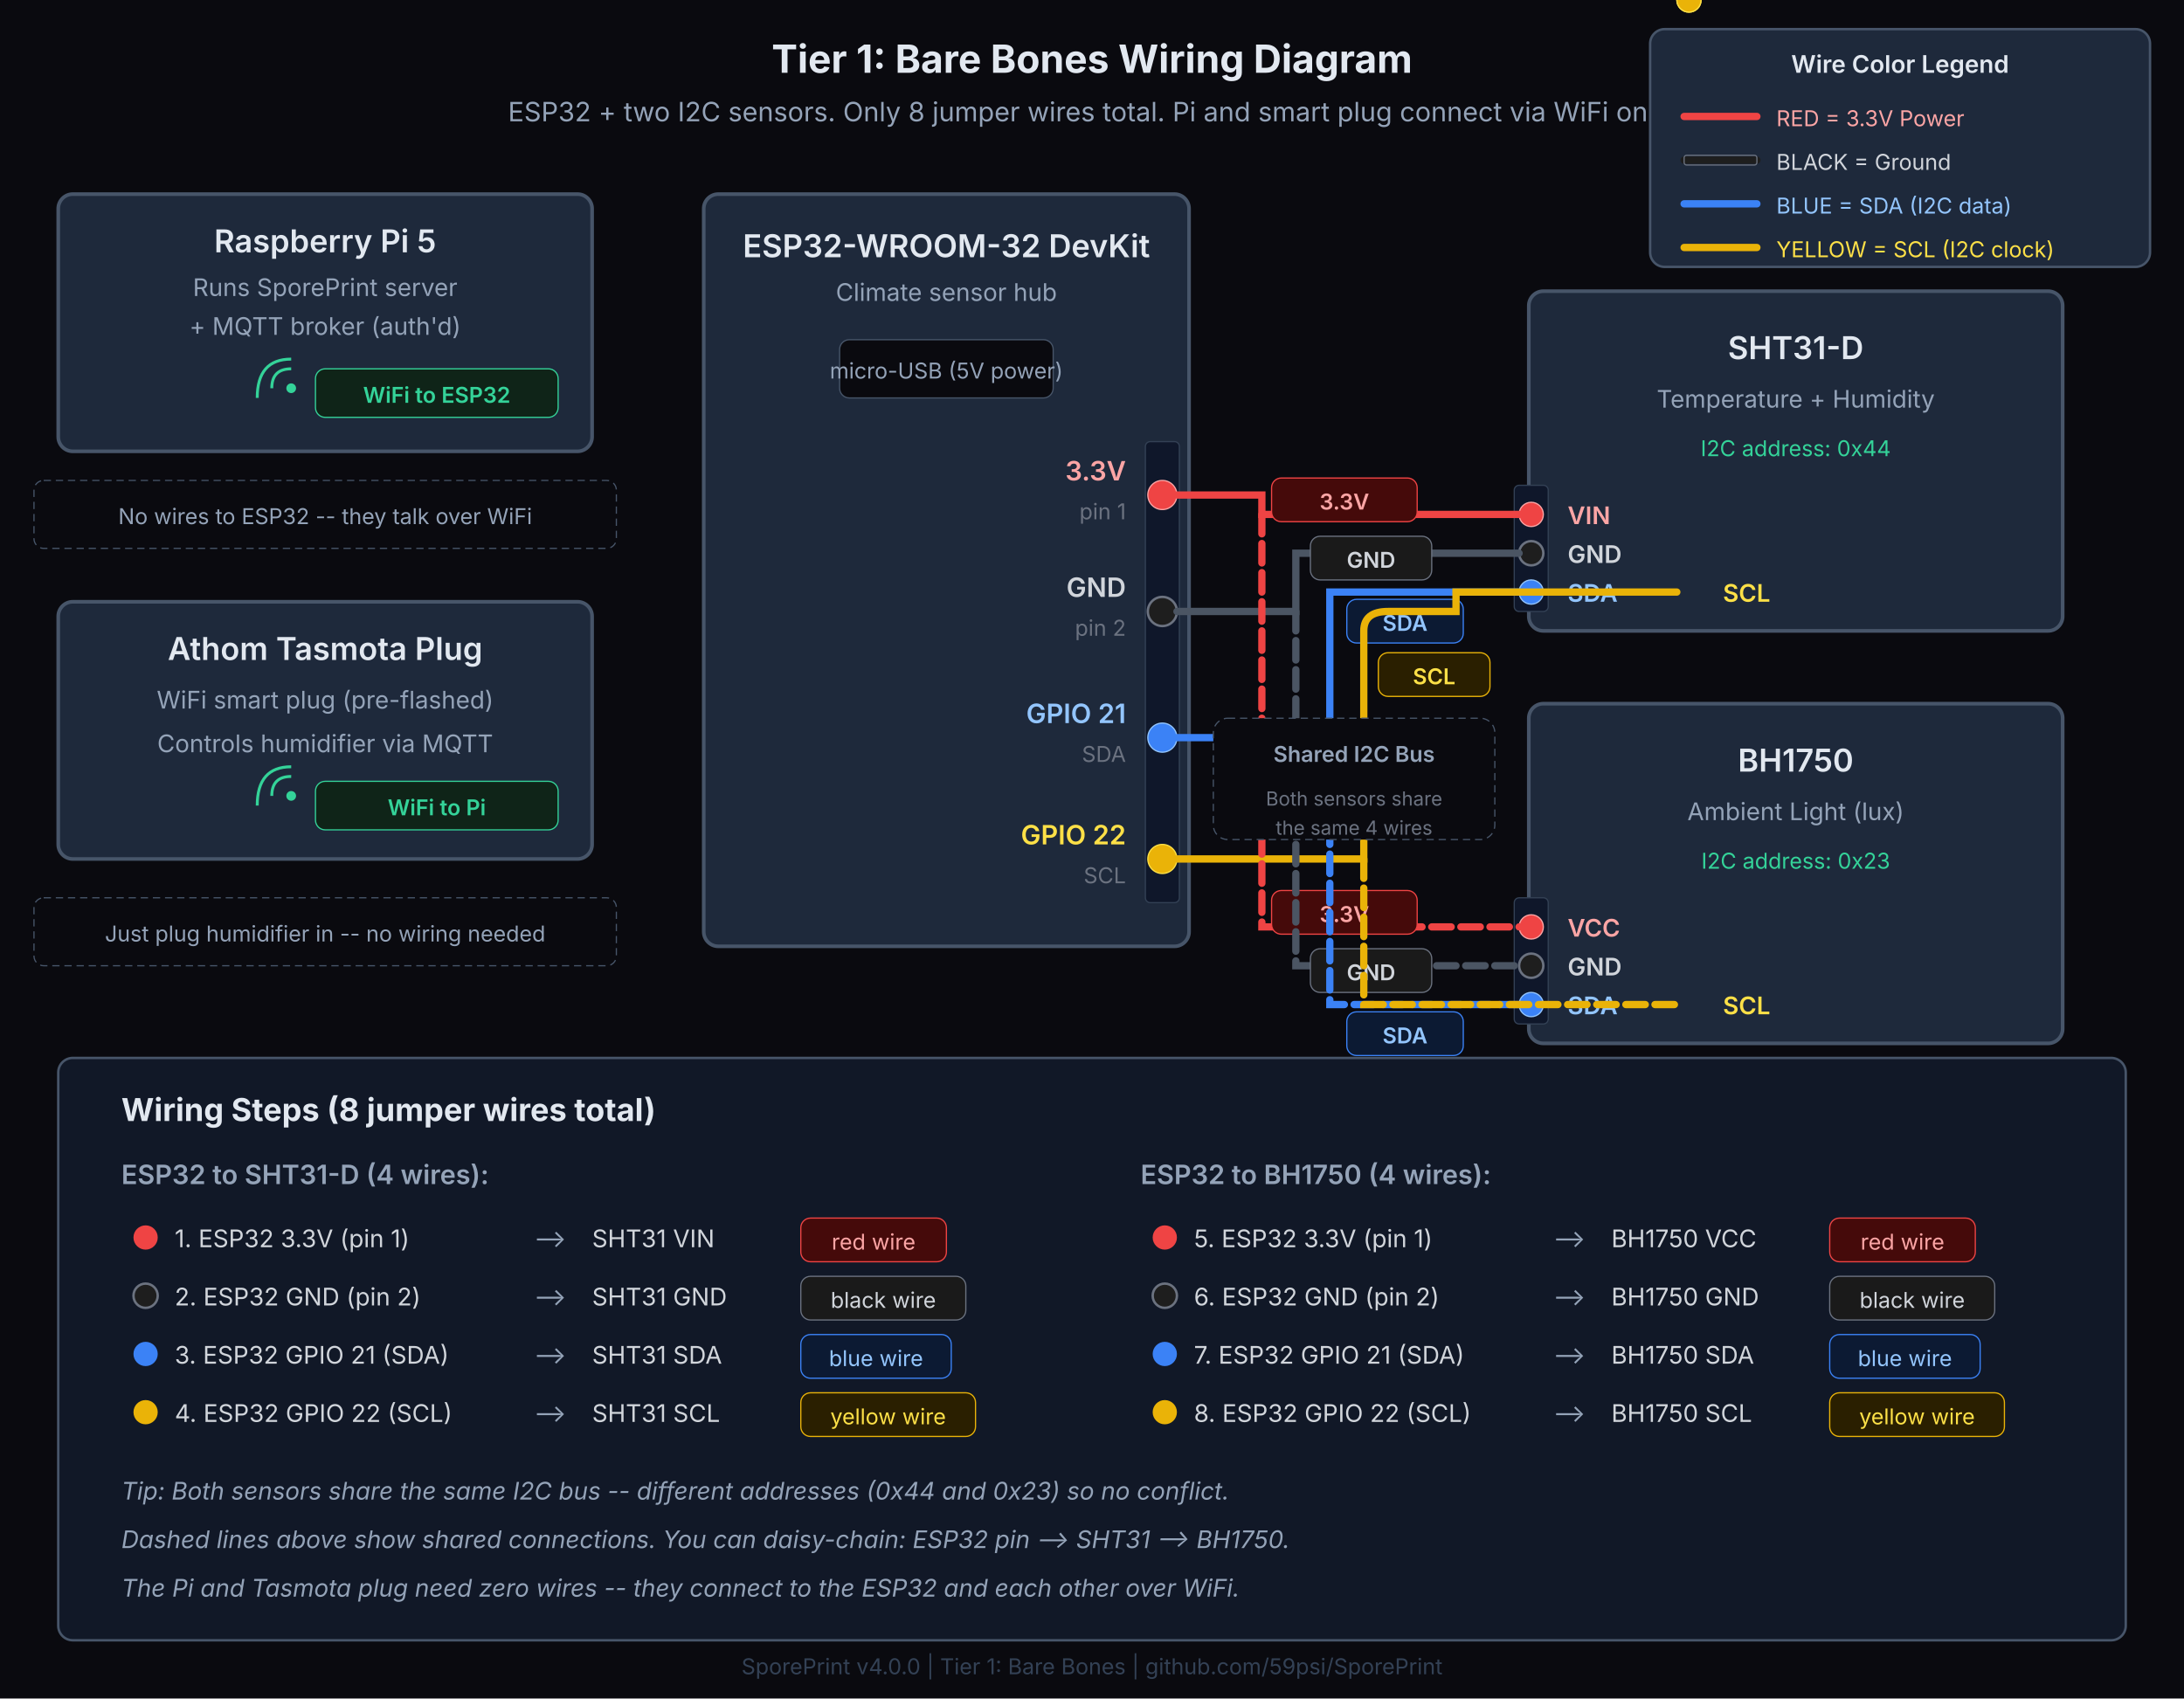
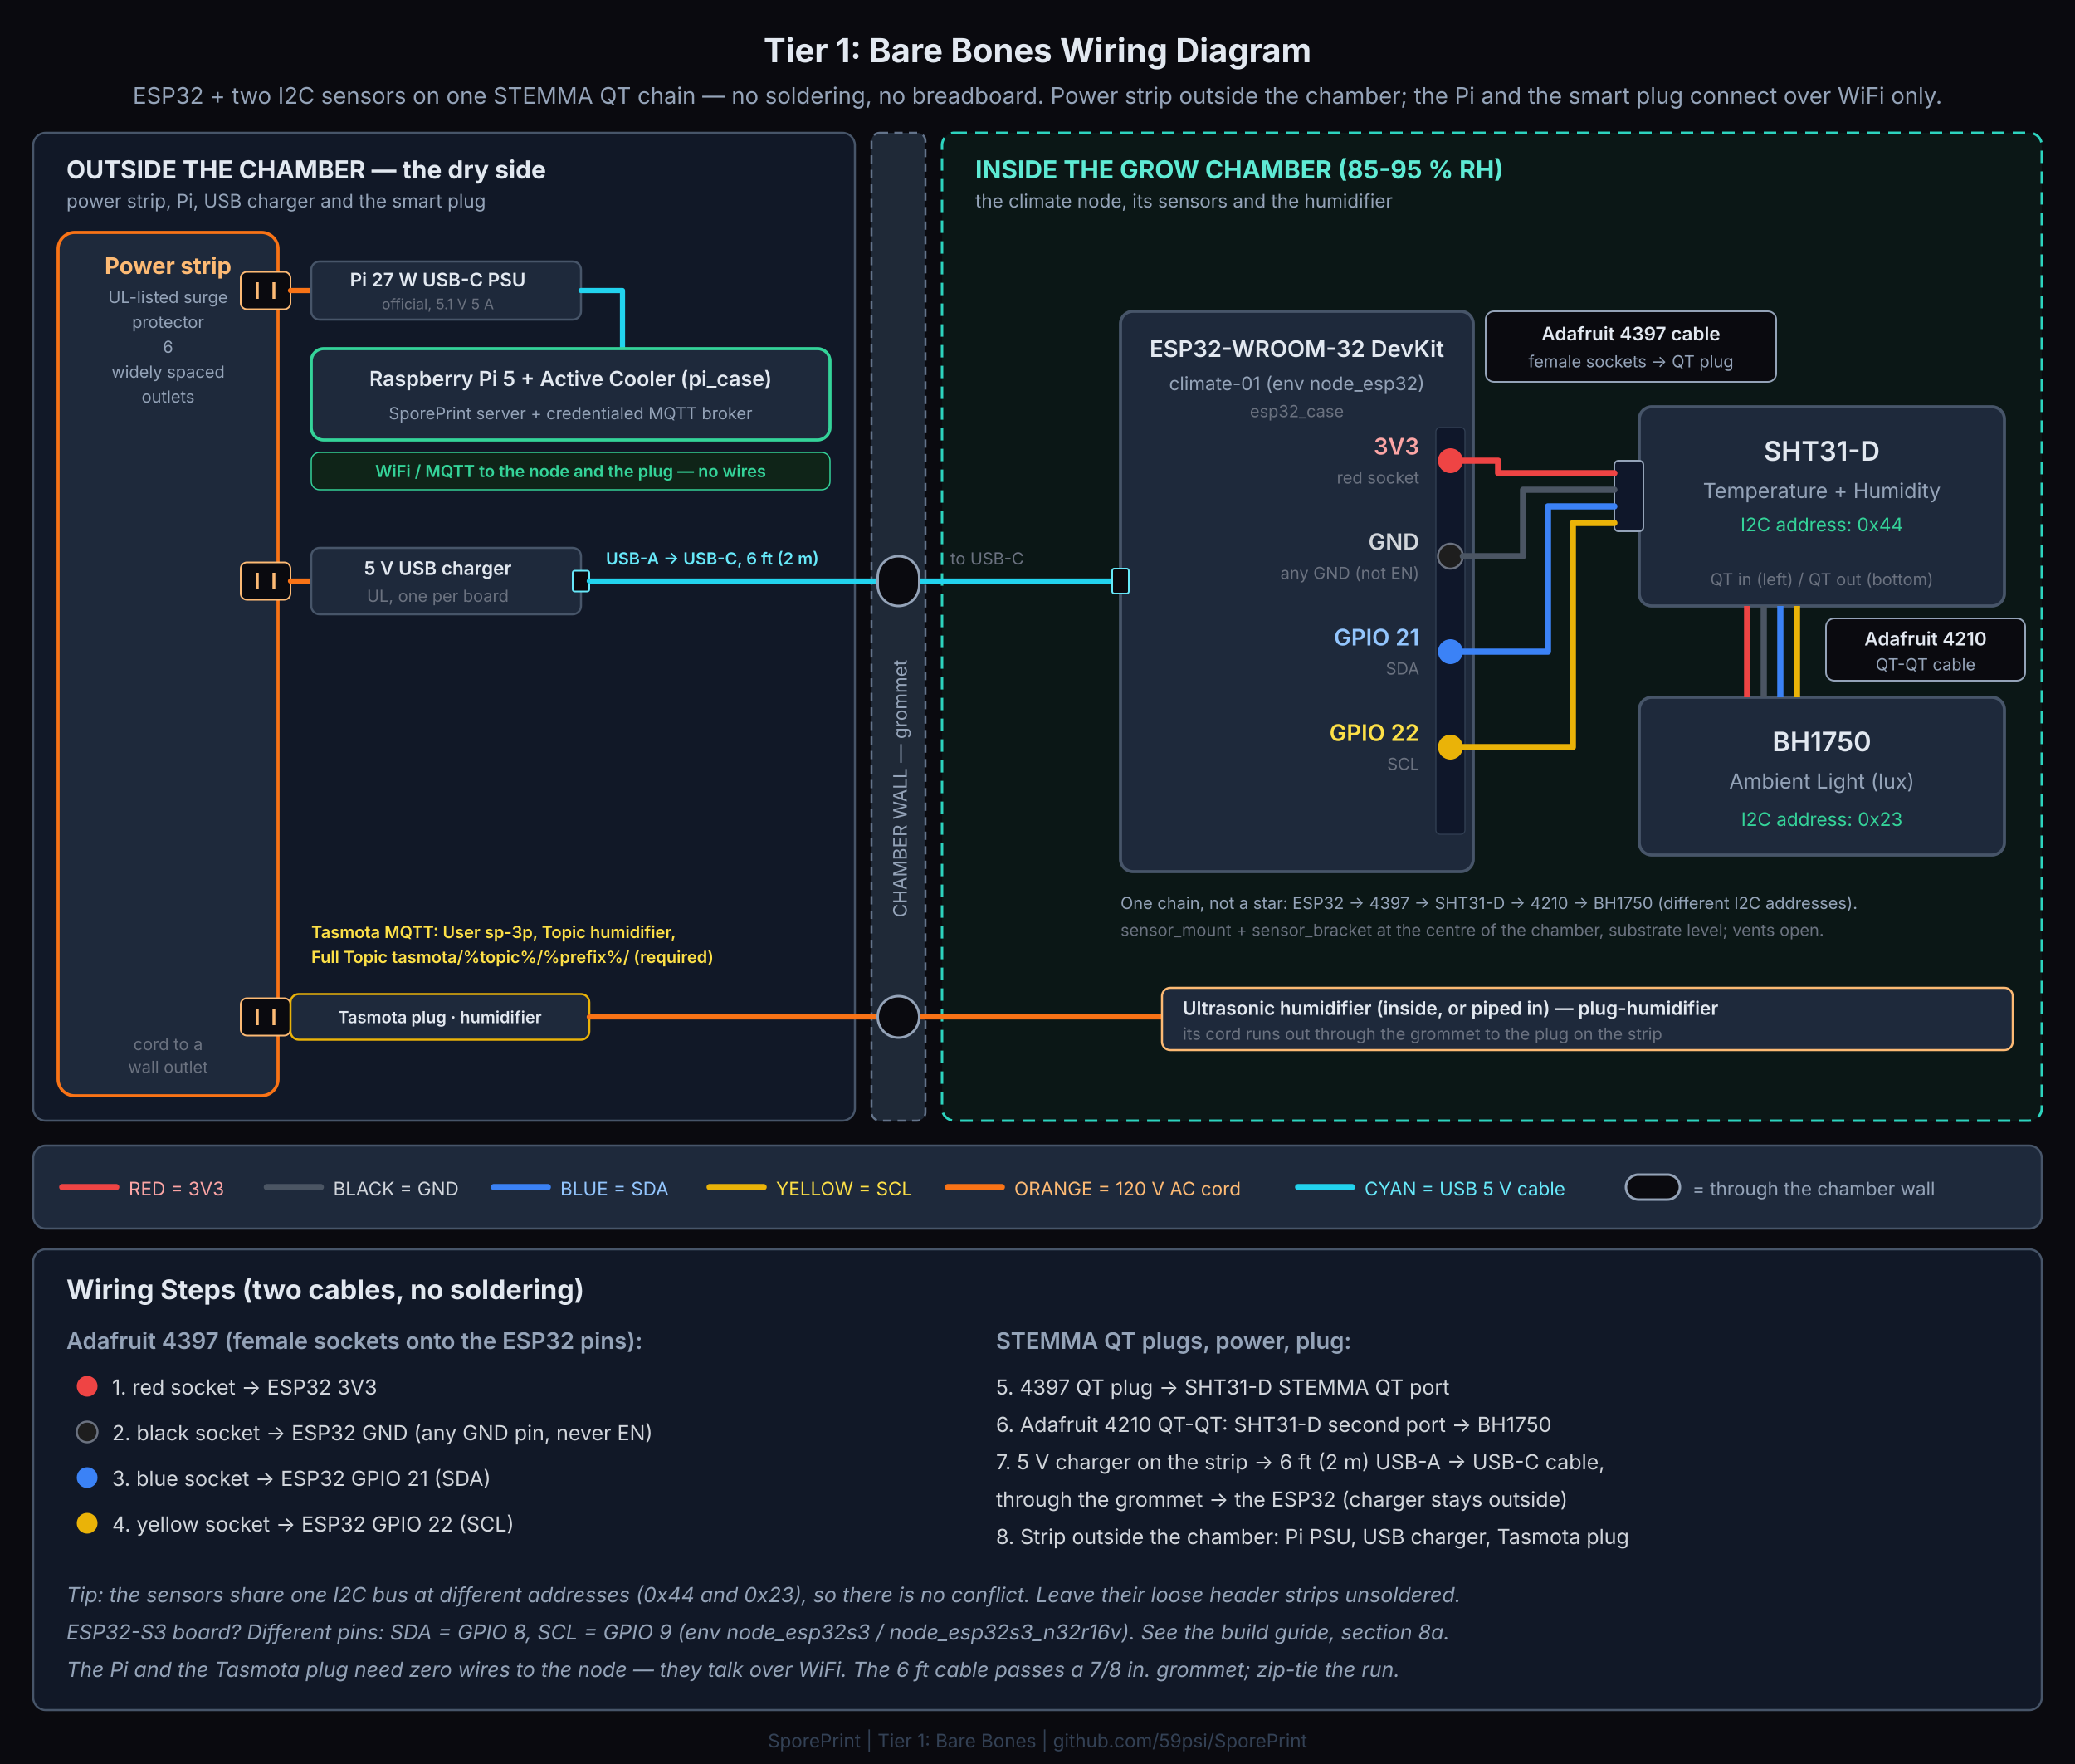
- <svg xmlns="http://www.w3.org/2000/svg" viewBox="0 0 900 700" width="900" height="700">
-   <rect width="900" height="700" fill="#0a0a0f" />
-   <text x="450" y="30" text-anchor="middle" fill="#e2e8f0" font-family="system-ui, -apple-system, sans-serif" font-size="16" font-weight="700">Tier 1: Bare Bones Wiring Diagram</text>
-   <text x="450" y="50" text-anchor="middle" fill="#94a3b8" font-family="system-ui, -apple-system, sans-serif" font-size="11">ESP32 + two I2C sensors. Only 8 jumper wires total. Pi and smart plug connect via WiFi only.</text>
-   <rect x="680" y="12" width="206" height="98" rx="6" fill="#1e293b" stroke="#475569" stroke-width="1" />
-   <text x="783" y="30" text-anchor="middle" fill="#e2e8f0" font-family="system-ui, -apple-system, sans-serif" font-size="10" font-weight="600">Wire Color Legend</text>
-   <line x1="694" y1="48" x2="724" y2="48" stroke="#ef4444" stroke-width="3" stroke-linecap="round" />
-   <text x="732" y="52" fill="#fca5a5" font-family="system-ui, -apple-system, sans-serif" font-size="9">RED = 3.3V Power</text>
-   <line x1="694" y1="66" x2="724" y2="66" stroke="#1e1e1e" stroke-width="3" stroke-linecap="round" />
-   <rect x="694" y="64" width="30" height="4" rx="1" fill="none" stroke="#6b7280" stroke-width="0.5" />
-   <text x="732" y="70" fill="#d1d5db" font-family="system-ui, -apple-system, sans-serif" font-size="9">BLACK = Ground</text>
-   <line x1="694" y1="84" x2="724" y2="84" stroke="#3b82f6" stroke-width="3" stroke-linecap="round" />
-   <text x="732" y="88" fill="#93c5fd" font-family="system-ui, -apple-system, sans-serif" font-size="9">BLUE = SDA (I2C data)</text>
-   <line x1="694" y1="102" x2="724" y2="102" stroke="#eab308" stroke-width="3" stroke-linecap="round" />
-   <text x="732" y="106" fill="#fde047" font-family="system-ui, -apple-system, sans-serif" font-size="9">YELLOW = SCL (I2C clock)</text>
-   <rect x="24" y="80" width="220" height="106" rx="6" fill="#1e293b" stroke="#475569" stroke-width="1.5" />
-   <text x="134" y="104" text-anchor="middle" fill="#e2e8f0" font-family="system-ui, -apple-system, sans-serif" font-size="13" font-weight="600">Raspberry Pi 5</text>
-   <text x="134" y="122" text-anchor="middle" fill="#94a3b8" font-family="system-ui, -apple-system, sans-serif" font-size="10">Runs SporePrint server</text>
-   <text x="134" y="138" text-anchor="middle" fill="#94a3b8" font-family="system-ui, -apple-system, sans-serif" font-size="10">+ MQTT broker (auth'd)</text>
-   <path d="M 112 160 Q 112 152 120 152" fill="none" stroke="#34d399" stroke-width="1.2" />
-   <path d="M 106 164 Q 106 148 120 148" fill="none" stroke="#34d399" stroke-width="1.2" />
-   <circle cx="120" cy="160" r="2" fill="#34d399" />
-   <rect x="130" y="152" width="100" height="20" rx="4" fill="#0f2418" stroke="#34d399" stroke-width="0.5" />
-   <text x="180" y="166" text-anchor="middle" fill="#34d399" font-family="system-ui, -apple-system, sans-serif" font-size="9" font-weight="600">WiFi to ESP32</text>
-   <rect x="14" y="198" width="240" height="28" rx="4" fill="#0a0a0f" stroke="#475569" stroke-width="0.5" stroke-dasharray="3,2" />
-   <text x="134" y="216" text-anchor="middle" fill="#94a3b8" font-family="system-ui, -apple-system, sans-serif" font-size="9">No wires to ESP32 -- they talk over WiFi</text>
-   <rect x="24" y="248" width="220" height="106" rx="6" fill="#1e293b" stroke="#475569" stroke-width="1.5" />
-   <text x="134" y="272" text-anchor="middle" fill="#e2e8f0" font-family="system-ui, -apple-system, sans-serif" font-size="13" font-weight="600">Athom Tasmota Plug</text>
-   <text x="134" y="292" text-anchor="middle" fill="#94a3b8" font-family="system-ui, -apple-system, sans-serif" font-size="10">WiFi smart plug (pre-flashed)</text>
-   <text x="134" y="310" text-anchor="middle" fill="#94a3b8" font-family="system-ui, -apple-system, sans-serif" font-size="10">Controls humidifier via MQTT</text>
-   <path d="M 112 328 Q 112 320 120 320" fill="none" stroke="#34d399" stroke-width="1.2" />
-   <path d="M 106 332 Q 106 316 120 316" fill="none" stroke="#34d399" stroke-width="1.2" />
-   <circle cx="120" cy="328" r="2" fill="#34d399" />
-   <rect x="130" y="322" width="100" height="20" rx="4" fill="#0f2418" stroke="#34d399" stroke-width="0.5" />
-   <text x="180" y="336" text-anchor="middle" fill="#34d399" font-family="system-ui, -apple-system, sans-serif" font-size="9" font-weight="600">WiFi to Pi</text>
-   <rect x="14" y="370" width="240" height="28" rx="4" fill="#0a0a0f" stroke="#475569" stroke-width="0.5" stroke-dasharray="3,2" />
-   <text x="134" y="388" text-anchor="middle" fill="#94a3b8" font-family="system-ui, -apple-system, sans-serif" font-size="9">Just plug humidifier in -- no wiring needed</text>
-   <rect x="290" y="80" width="200" height="310" rx="6" fill="#1e293b" stroke="#475569" stroke-width="1.5" />
-   <text x="390" y="106" text-anchor="middle" fill="#e2e8f0" font-family="system-ui, -apple-system, sans-serif" font-size="13" font-weight="600">ESP32-WROOM-32 DevKit</text>
-   <text x="390" y="124" text-anchor="middle" fill="#94a3b8" font-family="system-ui, -apple-system, sans-serif" font-size="10">Climate sensor hub</text>
-   <rect x="346" y="140" width="88" height="24" rx="4" fill="#0a0a0f" stroke="#475569" stroke-width="0.5" />
-   <text x="390" y="156" text-anchor="middle" fill="#94a3b8" font-family="system-ui, -apple-system, sans-serif" font-size="9">micro-USB (5V power)</text>
-   <rect x="472" y="182" width="14" height="190" rx="2" fill="#0f172a" stroke="#334155" stroke-width="0.5" />
-   <circle cx="479" cy="204" r="6" fill="#ef4444" stroke="#fca5a5" stroke-width="0.5" />
-   <text x="464" y="198" text-anchor="end" fill="#fca5a5" font-family="system-ui, -apple-system, sans-serif" font-size="11" font-weight="600">3.3V</text>
-   <text x="464" y="214" text-anchor="end" fill="#6b7280" font-family="system-ui, -apple-system, sans-serif" font-size="9">pin 1</text>
-   <circle cx="479" cy="252" r="6" fill="#1e1e1e" stroke="#6b7280" stroke-width="1" />
-   <text x="464" y="246" text-anchor="end" fill="#d1d5db" font-family="system-ui, -apple-system, sans-serif" font-size="11" font-weight="600">GND</text>
-   <text x="464" y="262" text-anchor="end" fill="#6b7280" font-family="system-ui, -apple-system, sans-serif" font-size="9">pin 2</text>
-   <circle cx="479" cy="304" r="6" fill="#3b82f6" stroke="#93c5fd" stroke-width="0.5" />
-   <text x="464" y="298" text-anchor="end" fill="#93c5fd" font-family="system-ui, -apple-system, sans-serif" font-size="11" font-weight="600">GPIO 21</text>
-   <text x="464" y="314" text-anchor="end" fill="#6b7280" font-family="system-ui, -apple-system, sans-serif" font-size="9">SDA</text>
-   <circle cx="479" cy="354" r="6" fill="#eab308" stroke="#fde047" stroke-width="0.5" />
-   <text x="464" y="348" text-anchor="end" fill="#fde047" font-family="system-ui, -apple-system, sans-serif" font-size="11" font-weight="600">GPIO 22</text>
-   <text x="464" y="364" text-anchor="end" fill="#6b7280" font-family="system-ui, -apple-system, sans-serif" font-size="9">SCL</text>
-   <rect x="630" y="120" width="220" height="140" rx="6" fill="#1e293b" stroke="#475569" stroke-width="1.5" />
-   <text x="740" y="148" text-anchor="middle" fill="#e2e8f0" font-family="system-ui, -apple-system, sans-serif" font-size="13" font-weight="600">SHT31-D</text>
-   <text x="740" y="168" text-anchor="middle" fill="#94a3b8" font-family="system-ui, -apple-system, sans-serif" font-size="10">Temperature + Humidity</text>
-   <text x="740" y="188" text-anchor="middle" fill="#34d399" font-family="system-ui, -apple-system, sans-serif" font-size="9">I2C address: 0x44</text>
-   <rect x="624" y="200" width="14" height="52" rx="2" fill="#0f172a" stroke="#334155" stroke-width="0.5" />
-   <circle cx="631" cy="212" r="5" fill="#ef4444" stroke="#fca5a5" stroke-width="0.5" />
-   <text x="646" y="216" fill="#fca5a5" font-family="system-ui, -apple-system, sans-serif" font-size="10" font-weight="600">VIN</text>
-   <circle cx="631" cy="228" r="5" fill="#1e1e1e" stroke="#6b7280" stroke-width="1" />
-   <text x="646" y="232" fill="#d1d5db" font-family="system-ui, -apple-system, sans-serif" font-size="10" font-weight="600">GND</text>
-   <circle cx="631" cy="244" r="5" fill="#3b82f6" stroke="#93c5fd" stroke-width="0.5" />
-   <text x="646" y="248" fill="#93c5fd" font-family="system-ui, -apple-system, sans-serif" font-size="10" font-weight="600">SDA</text>
-   <rect x="630" y="290" width="220" height="140" rx="6" fill="#1e293b" stroke="#475569" stroke-width="1.5" />
-   <text x="740" y="318" text-anchor="middle" fill="#e2e8f0" font-family="system-ui, -apple-system, sans-serif" font-size="13" font-weight="600">BH1750</text>
-   <text x="740" y="338" text-anchor="middle" fill="#94a3b8" font-family="system-ui, -apple-system, sans-serif" font-size="10">Ambient Light (lux)</text>
-   <text x="740" y="358" text-anchor="middle" fill="#34d399" font-family="system-ui, -apple-system, sans-serif" font-size="9">I2C address: 0x23</text>
-   <rect x="624" y="370" width="14" height="52" rx="2" fill="#0f172a" stroke="#334155" stroke-width="0.5" />
-   <circle cx="631" cy="382" r="5" fill="#ef4444" stroke="#fca5a5" stroke-width="0.5" />
-   <text x="646" y="386" fill="#fca5a5" font-family="system-ui, -apple-system, sans-serif" font-size="10" font-weight="600">VCC</text>
-   <circle cx="631" cy="398" r="5" fill="#1e1e1e" stroke="#6b7280" stroke-width="1" />
-   <text x="646" y="402" fill="#d1d5db" font-family="system-ui, -apple-system, sans-serif" font-size="10" font-weight="600">GND</text>
-   <circle cx="631" cy="414" r="5" fill="#3b82f6" stroke="#93c5fd" stroke-width="0.5" />
-   <text x="646" y="418" fill="#93c5fd" font-family="system-ui, -apple-system, sans-serif" font-size="10" font-weight="600">SDA</text>
-   <circle cx="696" y="244" r="5" fill="#eab308" stroke="#fde047" stroke-width="0.5" />
-   <text x="710" y="248" fill="#fde047" font-family="system-ui, -apple-system, sans-serif" font-size="10" font-weight="600">SCL</text>
-   <circle cx="696" y="414" r="5" fill="#eab308" stroke="#fde047" stroke-width="0.5" />
-   <text x="710" y="418" fill="#fde047" font-family="system-ui, -apple-system, sans-serif" font-size="10" font-weight="600">SCL</text>
-   <path d="M 485 204 L 520 204 L 520 212 L 626 212" fill="none" stroke="#ef4444" stroke-width="3" stroke-linecap="round" />
+ <svg xmlns="http://www.w3.org/2000/svg" viewBox="0 0 1000 850" width="1000" height="850">
+   <rect width="1000" height="850" fill="#0a0a0f" />
+   <text x="500" y="30" text-anchor="middle" fill="#e2e8f0" font-family="system-ui, -apple-system, sans-serif" font-size="16" font-weight="700">Tier 1: Bare Bones Wiring Diagram</text>
+   <text x="500" y="50" text-anchor="middle" fill="#94a3b8" font-family="system-ui, -apple-system, sans-serif" font-size="11">ESP32 + two I2C sensors on one STEMMA QT chain — no soldering, no breadboard. Power strip outside the chamber; the Pi and the smart plug connect over WiFi only.</text>
+   <rect x="16" y="64" width="396" height="476" rx="6" fill="#111827" stroke="#475569" stroke-width="1" />
+   <text x="32" y="86" fill="#e2e8f0" font-family="system-ui, -apple-system, sans-serif" font-size="12" font-weight="700">OUTSIDE THE CHAMBER — the dry side</text>
+   <rect x="420" y="64" width="26" height="476" rx="4" fill="#1f2937" stroke="#64748b" stroke-width="1" stroke-dasharray="4,3" />
+   <text x="437" y="380" text-anchor="middle" fill="#94a3b8" font-family="system-ui, -apple-system, sans-serif" font-size="9" transform="rotate(-90 437 380)">CHAMBER WALL — grommet</text>
+   <rect x="454" y="64" width="530" height="476" rx="6" fill="#0b1716" stroke="#2dd4bf" stroke-width="1.2" stroke-dasharray="6,4" />
+   <text x="470" y="86" fill="#5eead4" font-family="system-ui, -apple-system, sans-serif" font-size="12" font-weight="700">INSIDE THE GROW CHAMBER (85-95 % RH)</text>
+   <text x="32" y="100" fill="#94a3b8" font-family="system-ui, -apple-system, sans-serif" font-size="9">power strip, Pi, USB charger and the smart plug</text>
+   <text x="470" y="100" fill="#94a3b8" font-family="system-ui, -apple-system, sans-serif" font-size="9">the climate node, its sensors and the humidifier</text>
+   <rect x="28" y="112" width="106" height="416" rx="8" fill="#1e293b" stroke="#f97316" stroke-width="1.5" />
+   <text x="81.0" y="132" text-anchor="middle" fill="#fdba74" font-family="system-ui, -apple-system, sans-serif" font-size="11" font-weight="700">Power strip</text>
+   <text x="81.0" y="146" text-anchor="middle" fill="#94a3b8" font-family="system-ui, -apple-system, sans-serif" font-size="8">UL-listed surge</text>
+   <text x="81.0" y="158" text-anchor="middle" fill="#94a3b8" font-family="system-ui, -apple-system, sans-serif" font-size="8">protector</text>
+   <text x="81.0" y="170" text-anchor="middle" fill="#94a3b8" font-family="system-ui, -apple-system, sans-serif" font-size="8">6</text>
+   <text x="81.0" y="182" text-anchor="middle" fill="#94a3b8" font-family="system-ui, -apple-system, sans-serif" font-size="8">widely spaced</text>
+   <text x="81.0" y="194" text-anchor="middle" fill="#94a3b8" font-family="system-ui, -apple-system, sans-serif" font-size="8">outlets</text>
+   <text x="81.0" y="506" text-anchor="middle" fill="#6b7280" font-family="system-ui, -apple-system, sans-serif" font-size="8">cord to a</text>
+   <text x="81.0" y="517" text-anchor="middle" fill="#6b7280" font-family="system-ui, -apple-system, sans-serif" font-size="8">wall outlet</text>
+   <rect x="116" y="131" width="24" height="18" rx="3" fill="#0a0a0f" stroke="#fdba74" stroke-width="0.8" />
+   <line x1="124" y1="136" x2="124" y2="144" stroke="#fdba74" stroke-width="1.4" />
+   <line x1="132" y1="136" x2="132" y2="144" stroke="#fdba74" stroke-width="1.4" />
+   <line x1="140" y1="140" x2="150" y2="140" stroke="#f97316" stroke-width="2.5" stroke-linecap="round" />
+   <rect x="150" y="126" width="130" height="28" rx="4" fill="#1e293b" stroke="#475569" stroke-width="1" />
+   <text x="211" y="138" text-anchor="middle" fill="#e2e8f0" font-family="system-ui, -apple-system, sans-serif" font-size="9" font-weight="600">Pi 27 W USB-C PSU</text>
+   <text x="211" y="149" text-anchor="middle" fill="#6b7280" font-family="system-ui, -apple-system, sans-serif" font-size="7">official, 5.1 V 5 A</text>
+   <path d="M 280 140 L 300 140 L 300 168" fill="none" stroke="#22d3ee" stroke-width="2.5" stroke-linecap="round" stroke-linejoin="round" />
+   <rect x="150" y="168" width="250" height="44" rx="6" fill="#1e293b" stroke="#34d399" stroke-width="1.5" />
+   <text x="275" y="186" text-anchor="middle" fill="#e2e8f0" font-family="system-ui, -apple-system, sans-serif" font-size="10" font-weight="600">Raspberry Pi 5 + Active Cooler (pi_case)</text>
+   <text x="275" y="202" text-anchor="middle" fill="#94a3b8" font-family="system-ui, -apple-system, sans-serif" font-size="8">SporePrint server + credentialed MQTT broker</text>
  <g>
-     <rect x="524" y="197" width="60" height="18" rx="4" fill="#450a0a" stroke="#ef4444" stroke-width="0.5" />
-     <text x="554" y="210" text-anchor="middle" fill="#fca5a5" font-family="system-ui, -apple-system, sans-serif" font-size="9" font-weight="600">3.3V</text>
+     <rect x="150" y="218" width="250" height="18" rx="4" fill="#0f2418" stroke="#34d399" stroke-width="0.6" />
+     <text x="275.0" y="229.88" text-anchor="middle" fill="#34d399" font-family="system-ui, -apple-system, sans-serif" font-size="8" font-weight="600">WiFi / MQTT to the node and the plug — no wires</text>
  </g>
-   <path d="M 485 252 L 534 252 L 534 228 L 626 228" fill="none" stroke="#4b5563" stroke-width="3" stroke-linecap="round" />
-   <g>
-     <rect x="540" y="221" width="50" height="18" rx="4" fill="#1a1a1a" stroke="#6b7280" stroke-width="0.5" />
-     <text x="565" y="234" text-anchor="middle" fill="#d1d5db" font-family="system-ui, -apple-system, sans-serif" font-size="9" font-weight="600">GND</text>
-   </g>
-   <path d="M 485 304 L 548 304 L 548 244 L 626 244" fill="none" stroke="#3b82f6" stroke-width="3" stroke-linecap="round" />
-   <g>
-     <rect x="555" y="247" width="48" height="18" rx="4" fill="#0c1a33" stroke="#3b82f6" stroke-width="0.5" />
-     <text x="579" y="260" text-anchor="middle" fill="#93c5fd" font-family="system-ui, -apple-system, sans-serif" font-size="9" font-weight="600">SDA</text>
-   </g>
-   <path d="M 485 354 L 562 354 L 562 260 Q 562 252 572 252 L 600 252 L 600 244 L 691 244" fill="none" stroke="#eab308" stroke-width="3" stroke-linecap="round" />
-   <g>
-     <rect x="568" y="269" width="46" height="18" rx="4" fill="#2a1f00" stroke="#eab308" stroke-width="0.5" />
-     <text x="591" y="282" text-anchor="middle" fill="#fde047" font-family="system-ui, -apple-system, sans-serif" font-size="9" font-weight="600">SCL</text>
-   </g>
-   <path d="M 520 212 L 520 382 L 626 382" fill="none" stroke="#ef4444" stroke-width="3" stroke-linecap="round" stroke-dasharray="8,4" />
-   <g>
-     <rect x="524" y="367" width="60" height="18" rx="4" fill="#450a0a" stroke="#ef4444" stroke-width="0.5" />
-     <text x="554" y="380" text-anchor="middle" fill="#fca5a5" font-family="system-ui, -apple-system, sans-serif" font-size="9" font-weight="600">3.3V</text>
-   </g>
-   <path d="M 534 252 L 534 398 L 626 398" fill="none" stroke="#4b5563" stroke-width="3" stroke-linecap="round" stroke-dasharray="8,4" />
-   <g>
-     <rect x="540" y="391" width="50" height="18" rx="4" fill="#1a1a1a" stroke="#6b7280" stroke-width="0.5" />
-     <text x="565" y="404" text-anchor="middle" fill="#d1d5db" font-family="system-ui, -apple-system, sans-serif" font-size="9" font-weight="600">GND</text>
-   </g>
-   <path d="M 548 304 L 548 414 L 626 414" fill="none" stroke="#3b82f6" stroke-width="3" stroke-linecap="round" stroke-dasharray="8,4" />
-   <g>
-     <rect x="555" y="417" width="48" height="18" rx="4" fill="#0c1a33" stroke="#3b82f6" stroke-width="0.5" />
-     <text x="579" y="430" text-anchor="middle" fill="#93c5fd" font-family="system-ui, -apple-system, sans-serif" font-size="9" font-weight="600">SDA</text>
-   </g>
-   <path d="M 562 354 L 562 414 L 691 414" fill="none" stroke="#eab308" stroke-width="3" stroke-linecap="round" stroke-dasharray="8,4" />
-   <g>
-     <rect x="568" y="440" width="46" height="18" rx="4" fill="#2a1f00" stroke="#eab308" stroke-width="0.5" />
-     <text x="591" y="453" text-anchor="middle" fill="#fde047" font-family="system-ui, -apple-system, sans-serif" font-size="9" font-weight="600">SCL</text>
-   </g>
-   <rect x="500" y="296" width="116" height="50" rx="6" fill="#0a0a0f" stroke="#475569" stroke-width="0.5" stroke-dasharray="3,2" />
-   <text x="558" y="314" text-anchor="middle" fill="#94a3b8" font-family="system-ui, -apple-system, sans-serif" font-size="9" font-weight="600">Shared I2C Bus</text>
-   <text x="558" y="332" text-anchor="middle" fill="#6b7280" font-family="system-ui, -apple-system, sans-serif" font-size="8">Both sensors share</text>
-   <text x="558" y="344" text-anchor="middle" fill="#6b7280" font-family="system-ui, -apple-system, sans-serif" font-size="8">the same 4 wires</text>
-   <rect x="24" y="436" width="852" height="240" rx="6" fill="#111827" stroke="#475569" stroke-width="1" />
-   <text x="50" y="462" fill="#e2e8f0" font-family="system-ui, -apple-system, sans-serif" font-size="13" font-weight="700">Wiring Steps (8 jumper wires total)</text>
-   <text x="50" y="488" fill="#94a3b8" font-family="system-ui, -apple-system, sans-serif" font-size="11" font-weight="600">ESP32 to SHT31-D (4 wires):</text>
-   <circle cx="60" cy="510" r="5" fill="#ef4444" />
-   <text x="72" y="514" fill="#d1d5db" font-family="system-ui, -apple-system, sans-serif" font-size="10">1. ESP32 3.3V (pin 1)</text>
-   <text x="220" y="514" fill="#94a3b8" font-family="system-ui, -apple-system, sans-serif" font-size="10">--&gt;</text>
-   <text x="244" y="514" fill="#d1d5db" font-family="system-ui, -apple-system, sans-serif" font-size="10">SHT31 VIN</text>
-   <rect x="330" y="502" width="60" height="18" rx="4" fill="#450a0a" stroke="#ef4444" stroke-width="0.5" />
-   <text x="360" y="515" text-anchor="middle" fill="#fca5a5" font-family="system-ui, -apple-system, sans-serif" font-size="9">red wire</text>
-   <circle cx="60" cy="534" r="5" fill="#1e1e1e" stroke="#6b7280" stroke-width="1" />
-   <text x="72" y="538" fill="#d1d5db" font-family="system-ui, -apple-system, sans-serif" font-size="10">2. ESP32 GND (pin 2)</text>
-   <text x="220" y="538" fill="#94a3b8" font-family="system-ui, -apple-system, sans-serif" font-size="10">--&gt;</text>
-   <text x="244" y="538" fill="#d1d5db" font-family="system-ui, -apple-system, sans-serif" font-size="10">SHT31 GND</text>
-   <rect x="330" y="526" width="68" height="18" rx="4" fill="#1a1a1a" stroke="#6b7280" stroke-width="0.5" />
-   <text x="364" y="539" text-anchor="middle" fill="#d1d5db" font-family="system-ui, -apple-system, sans-serif" font-size="9">black wire</text>
-   <circle cx="60" cy="558" r="5" fill="#3b82f6" />
-   <text x="72" y="562" fill="#d1d5db" font-family="system-ui, -apple-system, sans-serif" font-size="10">3. ESP32 GPIO 21 (SDA)</text>
-   <text x="220" y="562" fill="#94a3b8" font-family="system-ui, -apple-system, sans-serif" font-size="10">--&gt;</text>
-   <text x="244" y="562" fill="#d1d5db" font-family="system-ui, -apple-system, sans-serif" font-size="10">SHT31 SDA</text>
-   <rect x="330" y="550" width="62" height="18" rx="4" fill="#0c1a33" stroke="#3b82f6" stroke-width="0.5" />
-   <text x="361" y="563" text-anchor="middle" fill="#93c5fd" font-family="system-ui, -apple-system, sans-serif" font-size="9">blue wire</text>
-   <circle cx="60" cy="582" r="5" fill="#eab308" />
-   <text x="72" y="586" fill="#d1d5db" font-family="system-ui, -apple-system, sans-serif" font-size="10">4. ESP32 GPIO 22 (SCL)</text>
-   <text x="220" y="586" fill="#94a3b8" font-family="system-ui, -apple-system, sans-serif" font-size="10">--&gt;</text>
-   <text x="244" y="586" fill="#d1d5db" font-family="system-ui, -apple-system, sans-serif" font-size="10">SHT31 SCL</text>
-   <rect x="330" y="574" width="72" height="18" rx="4" fill="#2a1f00" stroke="#eab308" stroke-width="0.5" />
-   <text x="366" y="587" text-anchor="middle" fill="#fde047" font-family="system-ui, -apple-system, sans-serif" font-size="9">yellow wire</text>
-   <text x="470" y="488" fill="#94a3b8" font-family="system-ui, -apple-system, sans-serif" font-size="11" font-weight="600">ESP32 to BH1750 (4 wires):</text>
-   <circle cx="480" cy="510" r="5" fill="#ef4444" />
-   <text x="492" y="514" fill="#d1d5db" font-family="system-ui, -apple-system, sans-serif" font-size="10">5. ESP32 3.3V (pin 1)</text>
-   <text x="640" y="514" fill="#94a3b8" font-family="system-ui, -apple-system, sans-serif" font-size="10">--&gt;</text>
-   <text x="664" y="514" fill="#d1d5db" font-family="system-ui, -apple-system, sans-serif" font-size="10">BH1750 VCC</text>
-   <rect x="754" y="502" width="60" height="18" rx="4" fill="#450a0a" stroke="#ef4444" stroke-width="0.5" />
-   <text x="784" y="515" text-anchor="middle" fill="#fca5a5" font-family="system-ui, -apple-system, sans-serif" font-size="9">red wire</text>
-   <circle cx="480" cy="534" r="5" fill="#1e1e1e" stroke="#6b7280" stroke-width="1" />
-   <text x="492" y="538" fill="#d1d5db" font-family="system-ui, -apple-system, sans-serif" font-size="10">6. ESP32 GND (pin 2)</text>
-   <text x="640" y="538" fill="#94a3b8" font-family="system-ui, -apple-system, sans-serif" font-size="10">--&gt;</text>
-   <text x="664" y="538" fill="#d1d5db" font-family="system-ui, -apple-system, sans-serif" font-size="10">BH1750 GND</text>
-   <rect x="754" y="526" width="68" height="18" rx="4" fill="#1a1a1a" stroke="#6b7280" stroke-width="0.5" />
-   <text x="788" y="539" text-anchor="middle" fill="#d1d5db" font-family="system-ui, -apple-system, sans-serif" font-size="9">black wire</text>
-   <circle cx="480" cy="558" r="5" fill="#3b82f6" />
-   <text x="492" y="562" fill="#d1d5db" font-family="system-ui, -apple-system, sans-serif" font-size="10">7. ESP32 GPIO 21 (SDA)</text>
-   <text x="640" y="562" fill="#94a3b8" font-family="system-ui, -apple-system, sans-serif" font-size="10">--&gt;</text>
-   <text x="664" y="562" fill="#d1d5db" font-family="system-ui, -apple-system, sans-serif" font-size="10">BH1750 SDA</text>
-   <rect x="754" y="550" width="62" height="18" rx="4" fill="#0c1a33" stroke="#3b82f6" stroke-width="0.5" />
-   <text x="785" y="563" text-anchor="middle" fill="#93c5fd" font-family="system-ui, -apple-system, sans-serif" font-size="9">blue wire</text>
-   <circle cx="480" cy="582" r="5" fill="#eab308" />
-   <text x="492" y="586" fill="#d1d5db" font-family="system-ui, -apple-system, sans-serif" font-size="10">8. ESP32 GPIO 22 (SCL)</text>
-   <text x="640" y="586" fill="#94a3b8" font-family="system-ui, -apple-system, sans-serif" font-size="10">--&gt;</text>
-   <text x="664" y="586" fill="#d1d5db" font-family="system-ui, -apple-system, sans-serif" font-size="10">BH1750 SCL</text>
-   <rect x="754" y="574" width="72" height="18" rx="4" fill="#2a1f00" stroke="#eab308" stroke-width="0.5" />
-   <text x="790" y="587" text-anchor="middle" fill="#fde047" font-family="system-ui, -apple-system, sans-serif" font-size="9">yellow wire</text>
-   <text x="50" y="618" fill="#94a3b8" font-family="system-ui, -apple-system, sans-serif" font-size="10" font-style="italic">Tip: Both sensors share the same I2C bus -- different addresses (0x44 and 0x23) so no conflict.</text>
-   <text x="50" y="638" fill="#94a3b8" font-family="system-ui, -apple-system, sans-serif" font-size="10" font-style="italic">Dashed lines above show shared connections. You can daisy-chain: ESP32 pin --&gt; SHT31 --&gt; BH1750.</text>
-   <text x="50" y="658" fill="#94a3b8" font-family="system-ui, -apple-system, sans-serif" font-size="10" font-style="italic">The Pi and Tasmota plug need zero wires -- they connect to the ESP32 and each other over WiFi.</text>
-   <text x="450" y="690" text-anchor="middle" fill="#334155" font-family="system-ui, -apple-system, sans-serif" font-size="9">SporePrint v4.0.0  |  Tier 1: Bare Bones  |  github.com/59psi/SporePrint</text>
+   <rect x="116" y="271" width="24" height="18" rx="3" fill="#0a0a0f" stroke="#fdba74" stroke-width="0.8" />
+   <line x1="124" y1="276" x2="124" y2="284" stroke="#fdba74" stroke-width="1.4" />
+   <line x1="132" y1="276" x2="132" y2="284" stroke="#fdba74" stroke-width="1.4" />
+   <line x1="140" y1="280" x2="150" y2="280" stroke="#f97316" stroke-width="2.5" stroke-linecap="round" />
+   <rect x="150" y="264" width="130" height="32" rx="4" fill="#1e293b" stroke="#475569" stroke-width="1" />
+   <text x="211.0" y="277" text-anchor="middle" fill="#e2e8f0" font-family="system-ui, -apple-system, sans-serif" font-size="9" font-weight="600">5 V USB charger</text>
+   <text x="211.0" y="290" text-anchor="middle" fill="#6b7280" font-family="system-ui, -apple-system, sans-serif" font-size="8">UL, one per board</text>
+   <rect x="276" y="275" width="8" height="10" rx="1" fill="#0a0a0f" stroke="#67e8f9" stroke-width="0.8" />
+   <path d="M 284 280 L 536 280" fill="none" stroke="#22d3ee" stroke-width="2.5" stroke-linecap="round" stroke-linejoin="round" />
+   <text x="292" y="272" fill="#67e8f9" font-family="system-ui, -apple-system, sans-serif" font-size="8" font-weight="600">USB-A → USB-C, 6 ft (2 m)</text>
+   <rect x="423" y="268" width="20" height="24" rx="10.0" fill="#0a0a0f" stroke="#94a3b8" stroke-width="1.2" />
+   <rect x="116" y="481" width="24" height="18" rx="3" fill="#0a0a0f" stroke="#fdba74" stroke-width="0.8" />
+   <line x1="124" y1="486" x2="124" y2="494" stroke="#fdba74" stroke-width="1.4" />
+   <line x1="132" y1="486" x2="132" y2="494" stroke="#fdba74" stroke-width="1.4" />
+   <rect x="140" y="479" width="144" height="22" rx="4" fill="#1e293b" stroke="#eab308" stroke-width="1" />
+   <text x="212" y="493" text-anchor="middle" fill="#e2e8f0" font-family="system-ui, -apple-system, sans-serif" font-size="8" font-weight="600">Tasmota plug · humidifier</text>
+   <line x1="284" y1="490" x2="560" y2="490" stroke="#f97316" stroke-width="2.5" stroke-linecap="round" />
+   <rect x="423" y="480" width="20" height="20" rx="10.0" fill="#0a0a0f" stroke="#94a3b8" stroke-width="1.2" />
+   <text x="150" y="452" fill="#fde047" font-family="system-ui, -apple-system, sans-serif" font-size="8" font-weight="600">Tasmota MQTT: User sp-3p, Topic humidifier,</text>
+   <text x="150" y="464" fill="#fde047" font-family="system-ui, -apple-system, sans-serif" font-size="8" font-weight="600">Full Topic tasmota/%topic%/%prefix%/ (required)</text>
+   <rect x="560" y="476" width="410" height="30" rx="4" fill="#1e293b" stroke="#fdba74" stroke-width="1" />
+   <text x="570" y="489" fill="#e2e8f0" font-family="system-ui, -apple-system, sans-serif" font-size="9" font-weight="600">Ultrasonic humidifier (inside, or piped in) — plug-humidifier</text>
+   <text x="570" y="501" fill="#6b7280" font-family="system-ui, -apple-system, sans-serif" font-size="8">its cord runs out through the grommet to the plug on the strip</text>
+   <rect x="540" y="150" width="170" height="270" rx="6" fill="#1e293b" stroke="#475569" stroke-width="1.5" />
+   <text x="625" y="172" text-anchor="middle" fill="#e2e8f0" font-family="system-ui, -apple-system, sans-serif" font-size="11" font-weight="600">ESP32-WROOM-32 DevKit</text>
+   <text x="625" y="188" text-anchor="middle" fill="#94a3b8" font-family="system-ui, -apple-system, sans-serif" font-size="9">climate-01 (env node_esp32)</text>
+   <text x="625" y="201" text-anchor="middle" fill="#6b7280" font-family="system-ui, -apple-system, sans-serif" font-size="8">esp32_case</text>
+   <rect x="536" y="274" width="8" height="12" rx="1" fill="#0a0a0f" stroke="#67e8f9" stroke-width="0.8" />
+   <text x="458" y="272" fill="#6b7280" font-family="system-ui, -apple-system, sans-serif" font-size="8">to USB-C</text>
+   <rect x="692" y="206" width="14" height="196" rx="2" fill="#0f172a" stroke="#334155" stroke-width="0.5" />
+   <circle cx="699" cy="222" r="6" fill="#ef4444" />
+   <text x="684" y="219" text-anchor="end" fill="#fca5a5" font-family="system-ui, -apple-system, sans-serif" font-size="11" font-weight="600">3V3</text>
+   <text x="684" y="233" text-anchor="end" fill="#6b7280" font-family="system-ui, -apple-system, sans-serif" font-size="8">red socket</text>
+   <circle cx="699" cy="268" r="6" fill="#1e1e1e" stroke="#6b7280" stroke-width="1" />
+   <text x="684" y="265" text-anchor="end" fill="#d1d5db" font-family="system-ui, -apple-system, sans-serif" font-size="11" font-weight="600">GND</text>
+   <text x="684" y="279" text-anchor="end" fill="#6b7280" font-family="system-ui, -apple-system, sans-serif" font-size="8">any GND (not EN)</text>
+   <circle cx="699" cy="314" r="6" fill="#3b82f6" />
+   <text x="684" y="311" text-anchor="end" fill="#93c5fd" font-family="system-ui, -apple-system, sans-serif" font-size="11" font-weight="600">GPIO 21</text>
+   <text x="684" y="325" text-anchor="end" fill="#6b7280" font-family="system-ui, -apple-system, sans-serif" font-size="8">SDA</text>
+   <circle cx="699" cy="360" r="6" fill="#eab308" />
+   <text x="684" y="357" text-anchor="end" fill="#fde047" font-family="system-ui, -apple-system, sans-serif" font-size="11" font-weight="600">GPIO 22</text>
+   <text x="684" y="371" text-anchor="end" fill="#6b7280" font-family="system-ui, -apple-system, sans-serif" font-size="8">SCL</text>
+   <rect x="790" y="196" width="176" height="96" rx="6" fill="#1e293b" stroke="#475569" stroke-width="1.5" />
+   <text x="878" y="222" text-anchor="middle" fill="#e2e8f0" font-family="system-ui, -apple-system, sans-serif" font-size="13" font-weight="600">SHT31-D</text>
+   <text x="878" y="240" text-anchor="middle" fill="#94a3b8" font-family="system-ui, -apple-system, sans-serif" font-size="10">Temperature + Humidity</text>
+   <text x="878" y="256" text-anchor="middle" fill="#34d399" font-family="system-ui, -apple-system, sans-serif" font-size="9">I2C address: 0x44</text>
+   <text x="878" y="282" text-anchor="middle" fill="#6b7280" font-family="system-ui, -apple-system, sans-serif" font-size="8">QT in (left) / QT out (bottom)</text>
+   <rect x="778" y="222" width="14" height="34" rx="2" fill="#0f172a" stroke="#94a3b8" stroke-width="0.8" />
+   <rect x="790" y="336" width="176" height="76" rx="6" fill="#1e293b" stroke="#475569" stroke-width="1.5" />
+   <text x="878" y="362" text-anchor="middle" fill="#e2e8f0" font-family="system-ui, -apple-system, sans-serif" font-size="13" font-weight="600">BH1750</text>
+   <text x="878" y="380" text-anchor="middle" fill="#94a3b8" font-family="system-ui, -apple-system, sans-serif" font-size="10">Ambient Light (lux)</text>
+   <text x="878" y="398" text-anchor="middle" fill="#34d399" font-family="system-ui, -apple-system, sans-serif" font-size="9">I2C address: 0x23</text>
+   <path d="M 705 222 L 722 222 L 722 228 L 778 228" fill="none" stroke="#ef4444" stroke-width="3" stroke-linecap="round" stroke-linejoin="round" />
+   <path d="M 705 268 L 734 268 L 734 236 L 778 236" fill="none" stroke="#4b5563" stroke-width="3" stroke-linecap="round" stroke-linejoin="round" />
+   <path d="M 705 314 L 746 314 L 746 244 L 778 244" fill="none" stroke="#3b82f6" stroke-width="3" stroke-linecap="round" stroke-linejoin="round" />
+   <path d="M 705 360 L 758 360 L 758 252 L 778 252" fill="none" stroke="#eab308" stroke-width="3" stroke-linecap="round" stroke-linejoin="round" />
+   <rect x="716" y="150" width="140" height="34" rx="4" fill="#0a0a0f" stroke="#94a3b8" stroke-width="0.8" />
+   <text x="786" y="164" text-anchor="middle" fill="#e2e8f0" font-family="system-ui, -apple-system, sans-serif" font-size="9" font-weight="600">Adafruit 4397 cable</text>
+   <text x="786" y="177" text-anchor="middle" fill="#94a3b8" font-family="system-ui, -apple-system, sans-serif" font-size="8">female sockets → QT plug</text>
+   <line x1="842" y1="292" x2="842" y2="336" stroke="#ef4444" stroke-width="3" />
+   <line x1="850" y1="292" x2="850" y2="336" stroke="#4b5563" stroke-width="3" />
+   <line x1="858" y1="292" x2="858" y2="336" stroke="#3b82f6" stroke-width="3" />
+   <line x1="866" y1="292" x2="866" y2="336" stroke="#eab308" stroke-width="3" />
+   <rect x="880" y="298" width="96" height="30" rx="4" fill="#0a0a0f" stroke="#94a3b8" stroke-width="0.8" />
+   <text x="928" y="311" text-anchor="middle" fill="#e2e8f0" font-family="system-ui, -apple-system, sans-serif" font-size="9" font-weight="600">Adafruit 4210</text>
+   <text x="928" y="323" text-anchor="middle" fill="#94a3b8" font-family="system-ui, -apple-system, sans-serif" font-size="8">QT-QT cable</text>
+   <text x="540" y="438" fill="#94a3b8" font-family="system-ui, -apple-system, sans-serif" font-size="8">One chain, not a star: ESP32 → 4397 → SHT31-D → 4210 → BH1750 (different I2C addresses).</text>
+   <text x="540" y="451" fill="#6b7280" font-family="system-ui, -apple-system, sans-serif" font-size="8">sensor_mount + sensor_bracket at the centre of the chamber, substrate level; vents open.</text>
+   <rect x="16" y="552" width="968" height="40" rx="6" fill="#1e293b" stroke="#475569" stroke-width="1" />
+   <line x1="30" y1="572" x2="56" y2="572" stroke="#ef4444" stroke-width="3" stroke-linecap="round" />
+   <text x="62" y="576" fill="#fca5a5" font-family="system-ui, -apple-system, sans-serif" font-size="9">RED = 3V3</text>
+   <line x1="128.6" y1="572" x2="154.6" y2="572" stroke="#4b5563" stroke-width="3" stroke-linecap="round" />
+   <text x="160.6" y="576" fill="#d1d5db" font-family="system-ui, -apple-system, sans-serif" font-size="9">BLACK = GND</text>
+   <line x1="238.0" y1="572" x2="264.0" y2="572" stroke="#3b82f6" stroke-width="3" stroke-linecap="round" />
+   <text x="270.0" y="576" fill="#93c5fd" font-family="system-ui, -apple-system, sans-serif" font-size="9">BLUE = SDA</text>
+   <line x1="342.0" y1="572" x2="368.0" y2="572" stroke="#eab308" stroke-width="3" stroke-linecap="round" />
+   <text x="374.0" y="576" fill="#fde047" font-family="system-ui, -apple-system, sans-serif" font-size="9">YELLOW = SCL</text>
+   <line x1="456.8" y1="572" x2="482.8" y2="572" stroke="#f97316" stroke-width="3" stroke-linecap="round" />
+   <text x="488.8" y="576" fill="#fdba74" font-family="system-ui, -apple-system, sans-serif" font-size="9">ORANGE = 120 V AC cord</text>
+   <line x1="625.6" y1="572" x2="651.6" y2="572" stroke="#22d3ee" stroke-width="3" stroke-linecap="round" />
+   <text x="657.6" y="576" fill="#67e8f9" font-family="system-ui, -apple-system, sans-serif" font-size="9">CYAN = USB 5 V cable</text>
+   <rect x="783.6" y="566" width="26" height="12" rx="6.0" fill="#0a0a0f" stroke="#94a3b8" stroke-width="1.2" />
+   <text x="815.6" y="576" fill="#94a3b8" font-family="system-ui, -apple-system, sans-serif" font-size="9">= through the chamber wall</text>
+   <rect x="16" y="602" width="968" height="222" rx="6" fill="#111827" stroke="#475569" stroke-width="1" />
+   <text x="32" y="626" fill="#e2e8f0" font-family="system-ui, -apple-system, sans-serif" font-size="13" font-weight="700">Wiring Steps (two cables, no soldering)</text>
+   <text x="32" y="650" fill="#94a3b8" font-family="system-ui, -apple-system, sans-serif" font-size="11" font-weight="600">Adafruit 4397 (female sockets onto the ESP32 pins):</text>
+   <circle cx="42" cy="668" r="5" fill="#ef4444" />
+   <text x="54" y="672" fill="#d1d5db" font-family="system-ui, -apple-system, sans-serif" font-size="10">1. red socket  →  ESP32 3V3</text>
+   <circle cx="42" cy="690" r="5" fill="#1e1e1e" stroke="#6b7280" stroke-width="1" />
+   <text x="54" y="694" fill="#d1d5db" font-family="system-ui, -apple-system, sans-serif" font-size="10">2. black socket  →  ESP32 GND (any GND pin, never EN)</text>
+   <circle cx="42" cy="712" r="5" fill="#3b82f6" />
+   <text x="54" y="716" fill="#d1d5db" font-family="system-ui, -apple-system, sans-serif" font-size="10">3. blue socket  →  ESP32 GPIO 21 (SDA)</text>
+   <circle cx="42" cy="734" r="5" fill="#eab308" />
+   <text x="54" y="738" fill="#d1d5db" font-family="system-ui, -apple-system, sans-serif" font-size="10">4. yellow socket  →  ESP32 GPIO 22 (SCL)</text>
+   <text x="480" y="650" fill="#94a3b8" font-family="system-ui, -apple-system, sans-serif" font-size="11" font-weight="600">STEMMA QT plugs, power, plug:</text>
+   <text x="480" y="672" fill="#d1d5db" font-family="system-ui, -apple-system, sans-serif" font-size="10">5. 4397 QT plug  →  SHT31-D STEMMA QT port</text>
+   <text x="480" y="690" fill="#d1d5db" font-family="system-ui, -apple-system, sans-serif" font-size="10">6. Adafruit 4210 QT-QT: SHT31-D second port  →  BH1750</text>
+   <text x="480" y="708" fill="#d1d5db" font-family="system-ui, -apple-system, sans-serif" font-size="10">7. 5 V charger on the strip  →  6 ft (2 m) USB-A → USB-C cable,</text>
+   <text x="480" y="726" fill="#d1d5db" font-family="system-ui, -apple-system, sans-serif" font-size="10">    through the grommet  →  the ESP32 (charger stays outside)</text>
+   <text x="480" y="744" fill="#d1d5db" font-family="system-ui, -apple-system, sans-serif" font-size="10">8. Strip outside the chamber: Pi PSU, USB charger, Tasmota plug</text>
+   <text x="32" y="772" fill="#94a3b8" font-family="system-ui, -apple-system, sans-serif" font-size="10" font-style="italic">Tip: the sensors share one I2C bus at different addresses (0x44 and 0x23), so there is no conflict. Leave their loose header strips unsoldered.</text>
+   <text x="32" y="790" fill="#94a3b8" font-family="system-ui, -apple-system, sans-serif" font-size="10" font-style="italic">ESP32-S3 board? Different pins: SDA = GPIO 8, SCL = GPIO 9 (env node_esp32s3 / node_esp32s3_n32r16v). See the build guide, section 8a.</text>
+   <text x="32" y="808" fill="#94a3b8" font-family="system-ui, -apple-system, sans-serif" font-size="10" font-style="italic">The Pi and the Tasmota plug need zero wires to the node — they talk over WiFi. The 6 ft cable passes a 7/8 in. grommet; zip-tie the run.</text>
+   <text x="500" y="842" text-anchor="middle" fill="#334155" font-family="system-ui, -apple-system, sans-serif" font-size="9">SporePrint  |  Tier 1: Bare Bones  |  github.com/59psi/SporePrint</text>
</svg>
